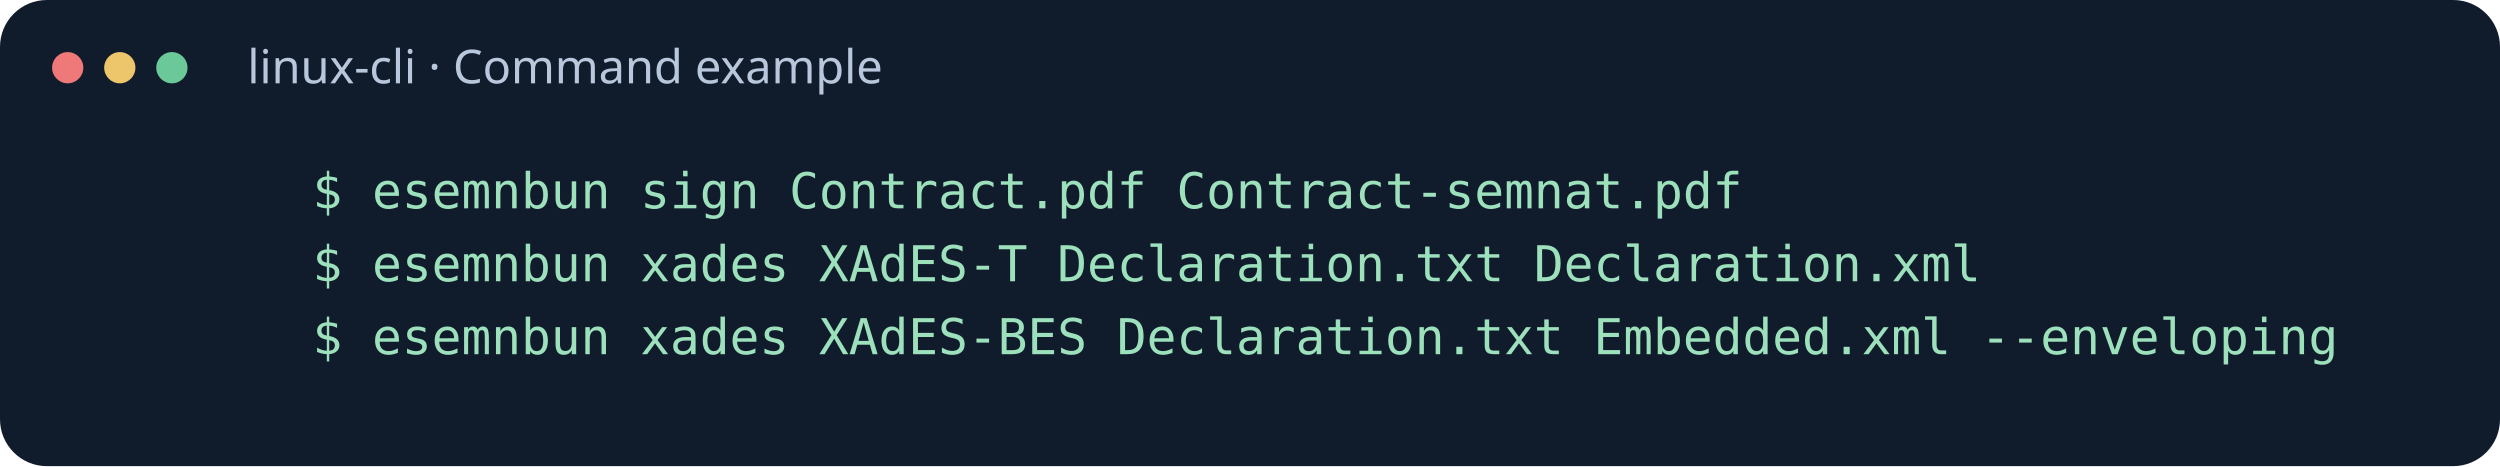
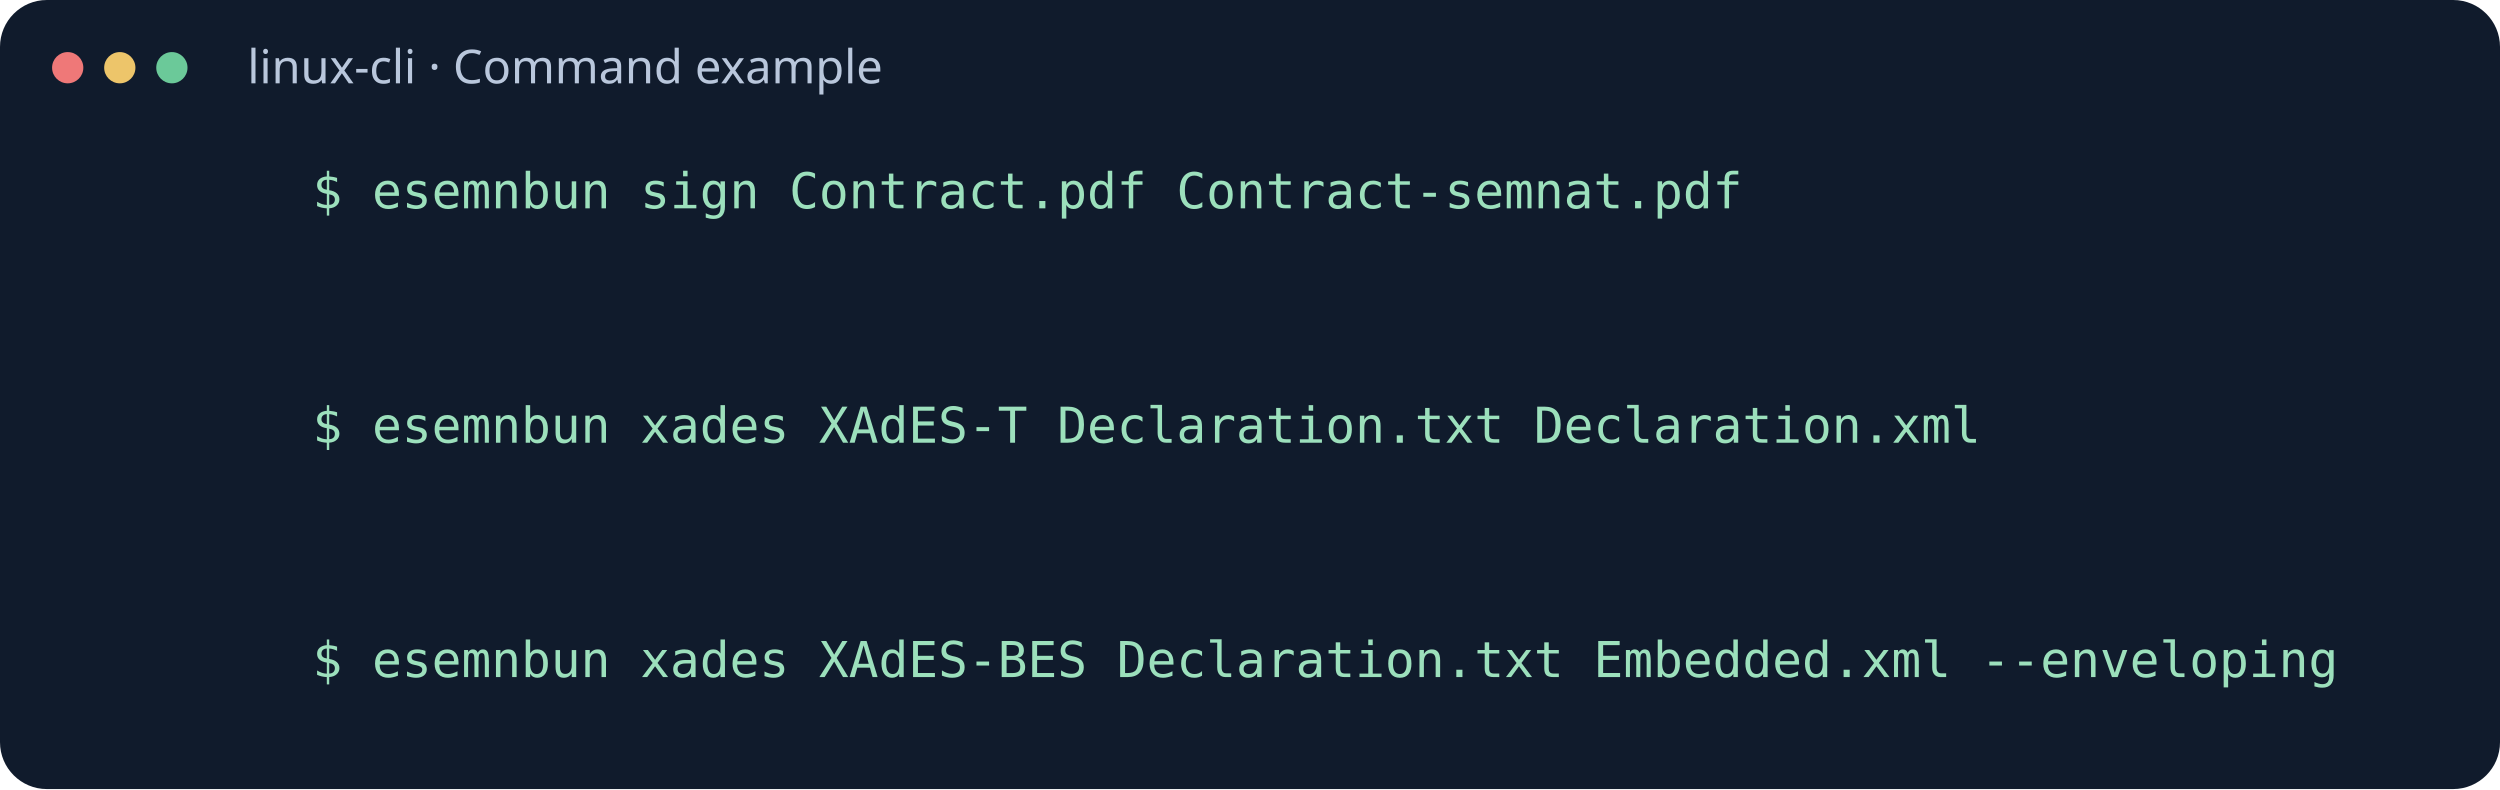
- <svg xmlns="http://www.w3.org/2000/svg" width="960" height="179" viewBox="0 0 960 179">
-   <rect width="960" height="179" rx="18" fill="#101b2c" />
+ <svg xmlns="http://www.w3.org/2000/svg" width="960" height="303" viewBox="0 0 960 303">
+   <rect width="960" height="303" rx="18" fill="#101b2c" />
  <circle cx="26" cy="26" r="6" fill="#ef7878" />
  <circle cx="46" cy="26" r="6" fill="#edc56a" />
  <circle cx="66" cy="26" r="6" fill="#6bc999" />
  <text x="95" y="32" font-family="sans-serif" font-size="18" fill="#b9c7dc">linux-cli · Command example</text>
  <text x="120" y="80" xml:space="preserve" font-family="DejaVu Sans Mono,Menlo,Consolas,monospace" font-size="19" fill="#9ce0bc">$ esemnbun sign Contract.pdf Contract-semnat.pdf</text>
-   <text x="120" y="108" xml:space="preserve" font-family="DejaVu Sans Mono,Menlo,Consolas,monospace" font-size="19" fill="#9ce0bc">$ esemnbun xades XAdES-T Declaration.txt Declaration.xml</text>
-   <text x="120" y="136" xml:space="preserve" font-family="DejaVu Sans Mono,Menlo,Consolas,monospace" font-size="19" fill="#9ce0bc">$ esemnbun xades XAdES-BES Declaration.txt Embedded.xml --enveloping</text>
+   <text x="120" y="170" xml:space="preserve" font-family="DejaVu Sans Mono,Menlo,Consolas,monospace" font-size="19" fill="#9ce0bc">$ esemnbun xades XAdES-T Declaration.txt Declaration.xml</text>
+   <text x="120" y="260" xml:space="preserve" font-family="DejaVu Sans Mono,Menlo,Consolas,monospace" font-size="19" fill="#9ce0bc">$ esemnbun xades XAdES-BES Declaration.txt Embedded.xml --enveloping</text>
</svg>
